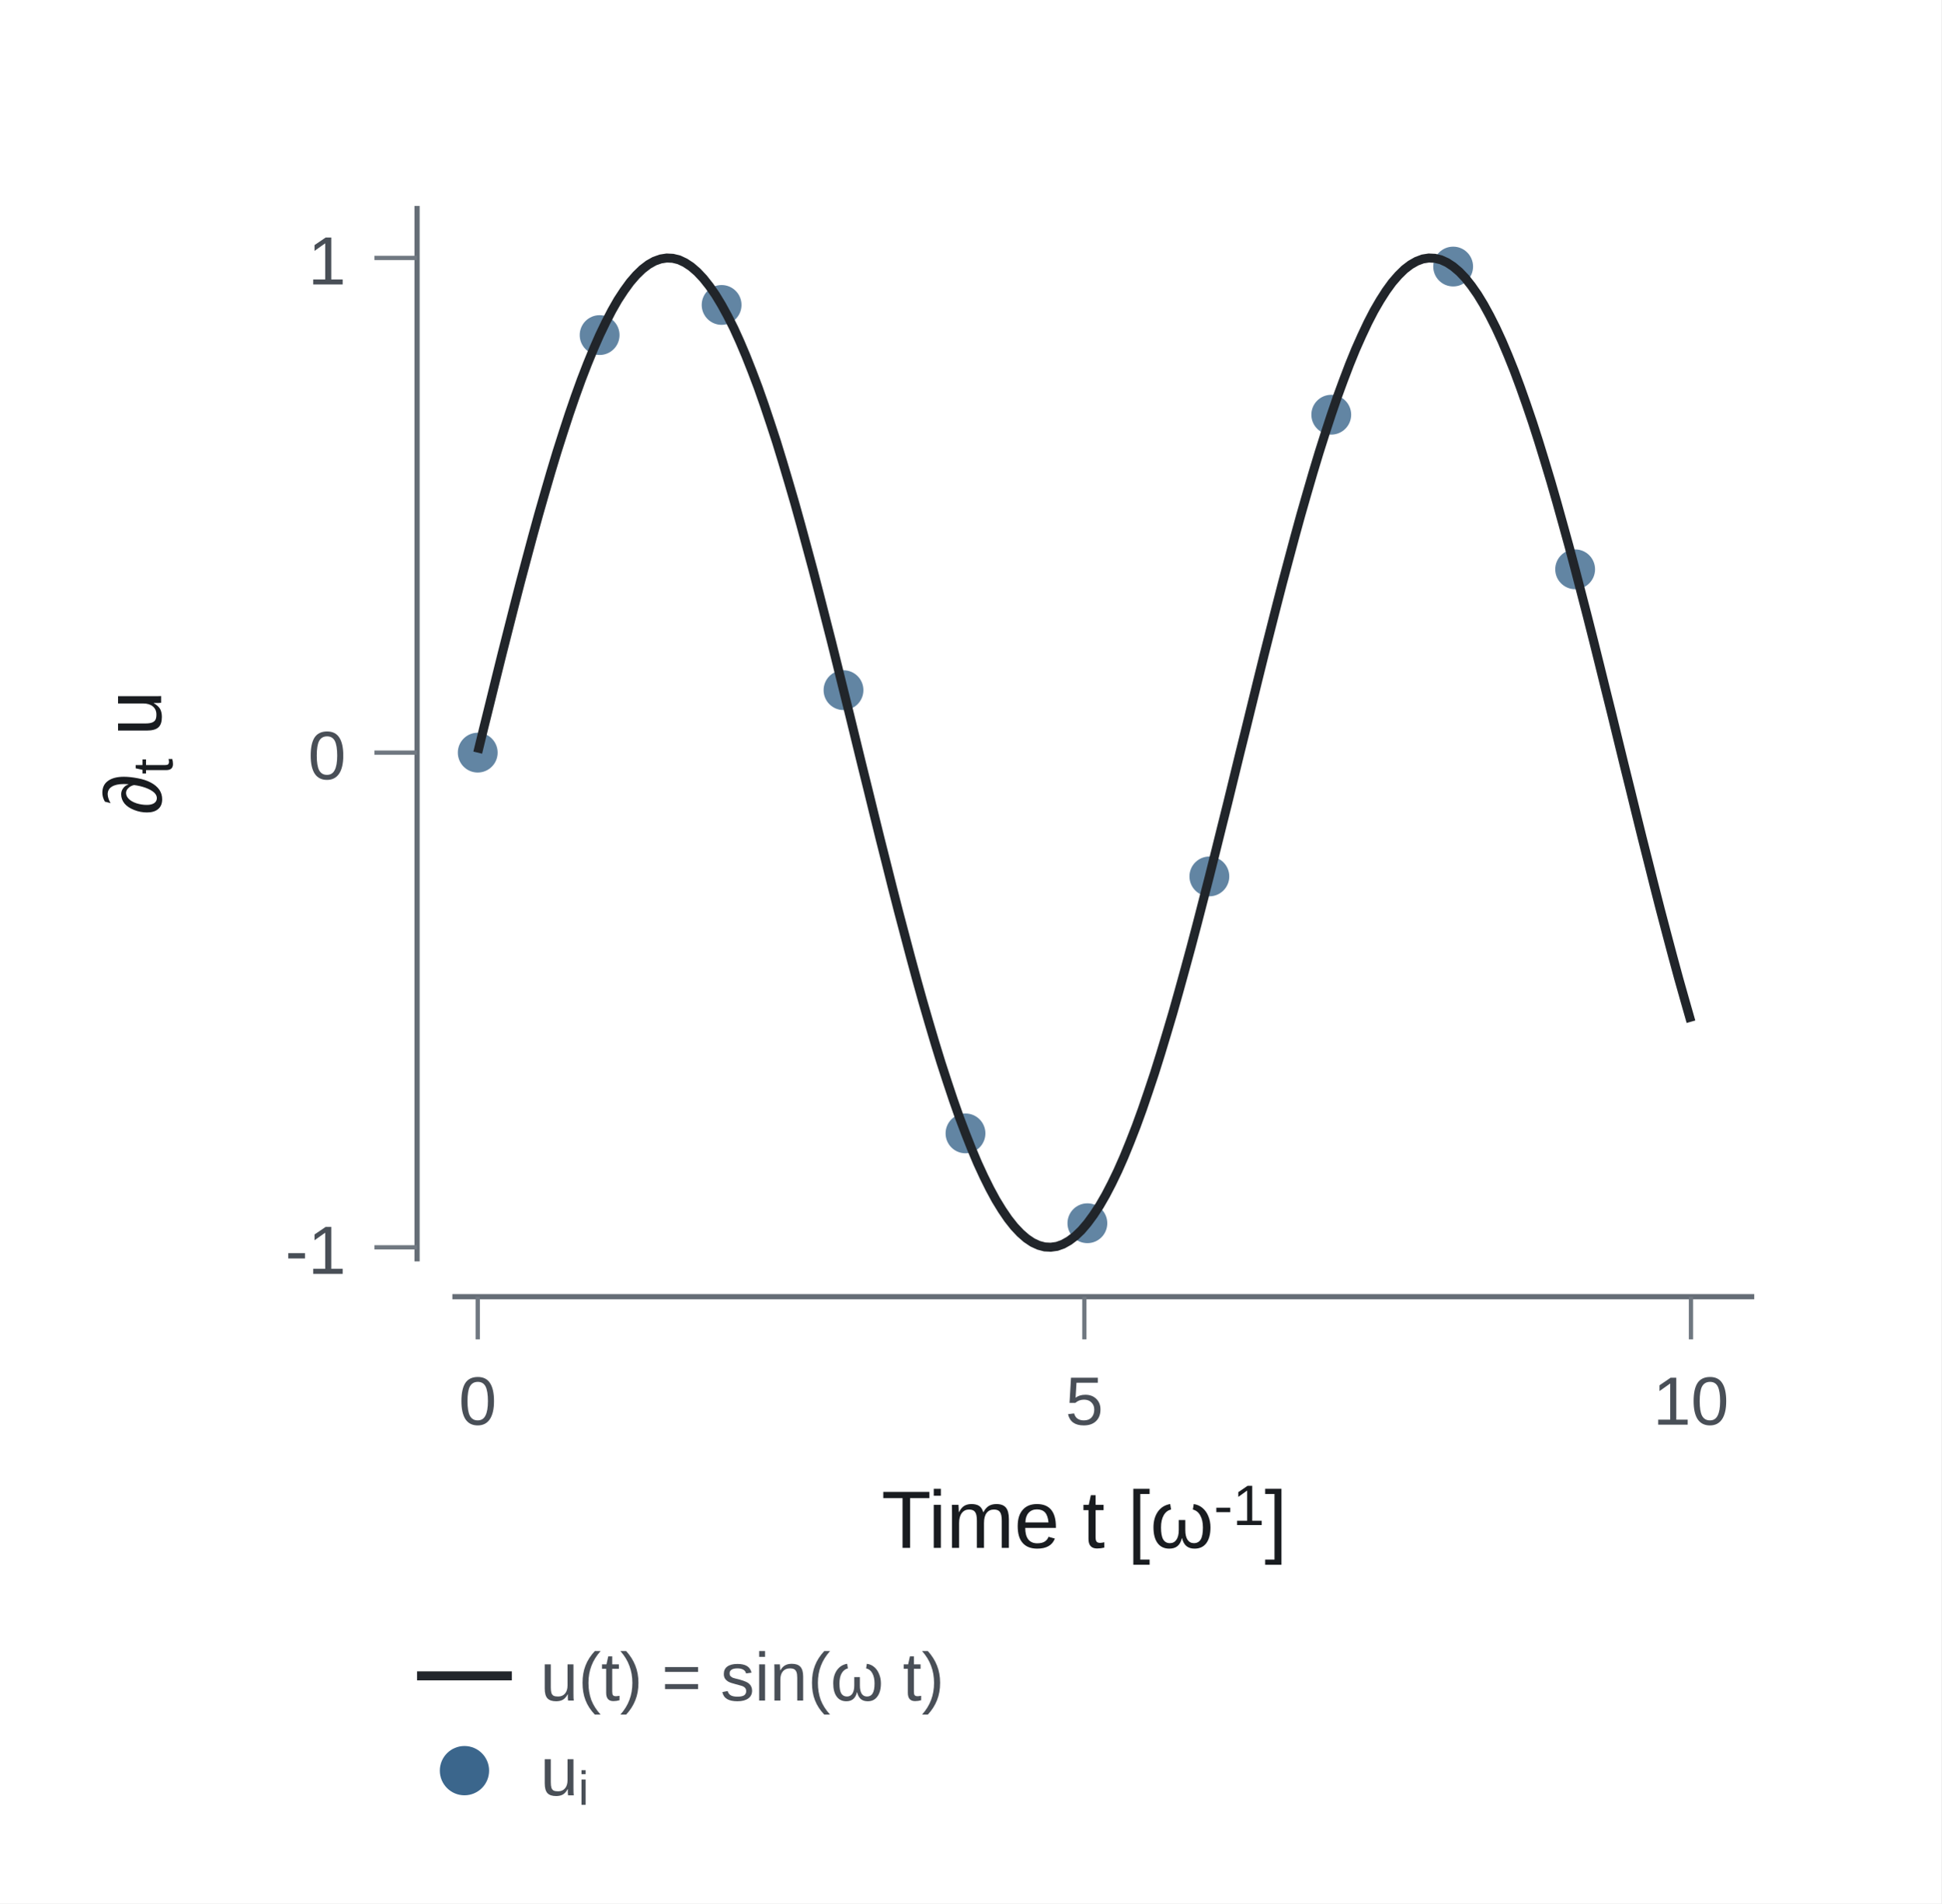
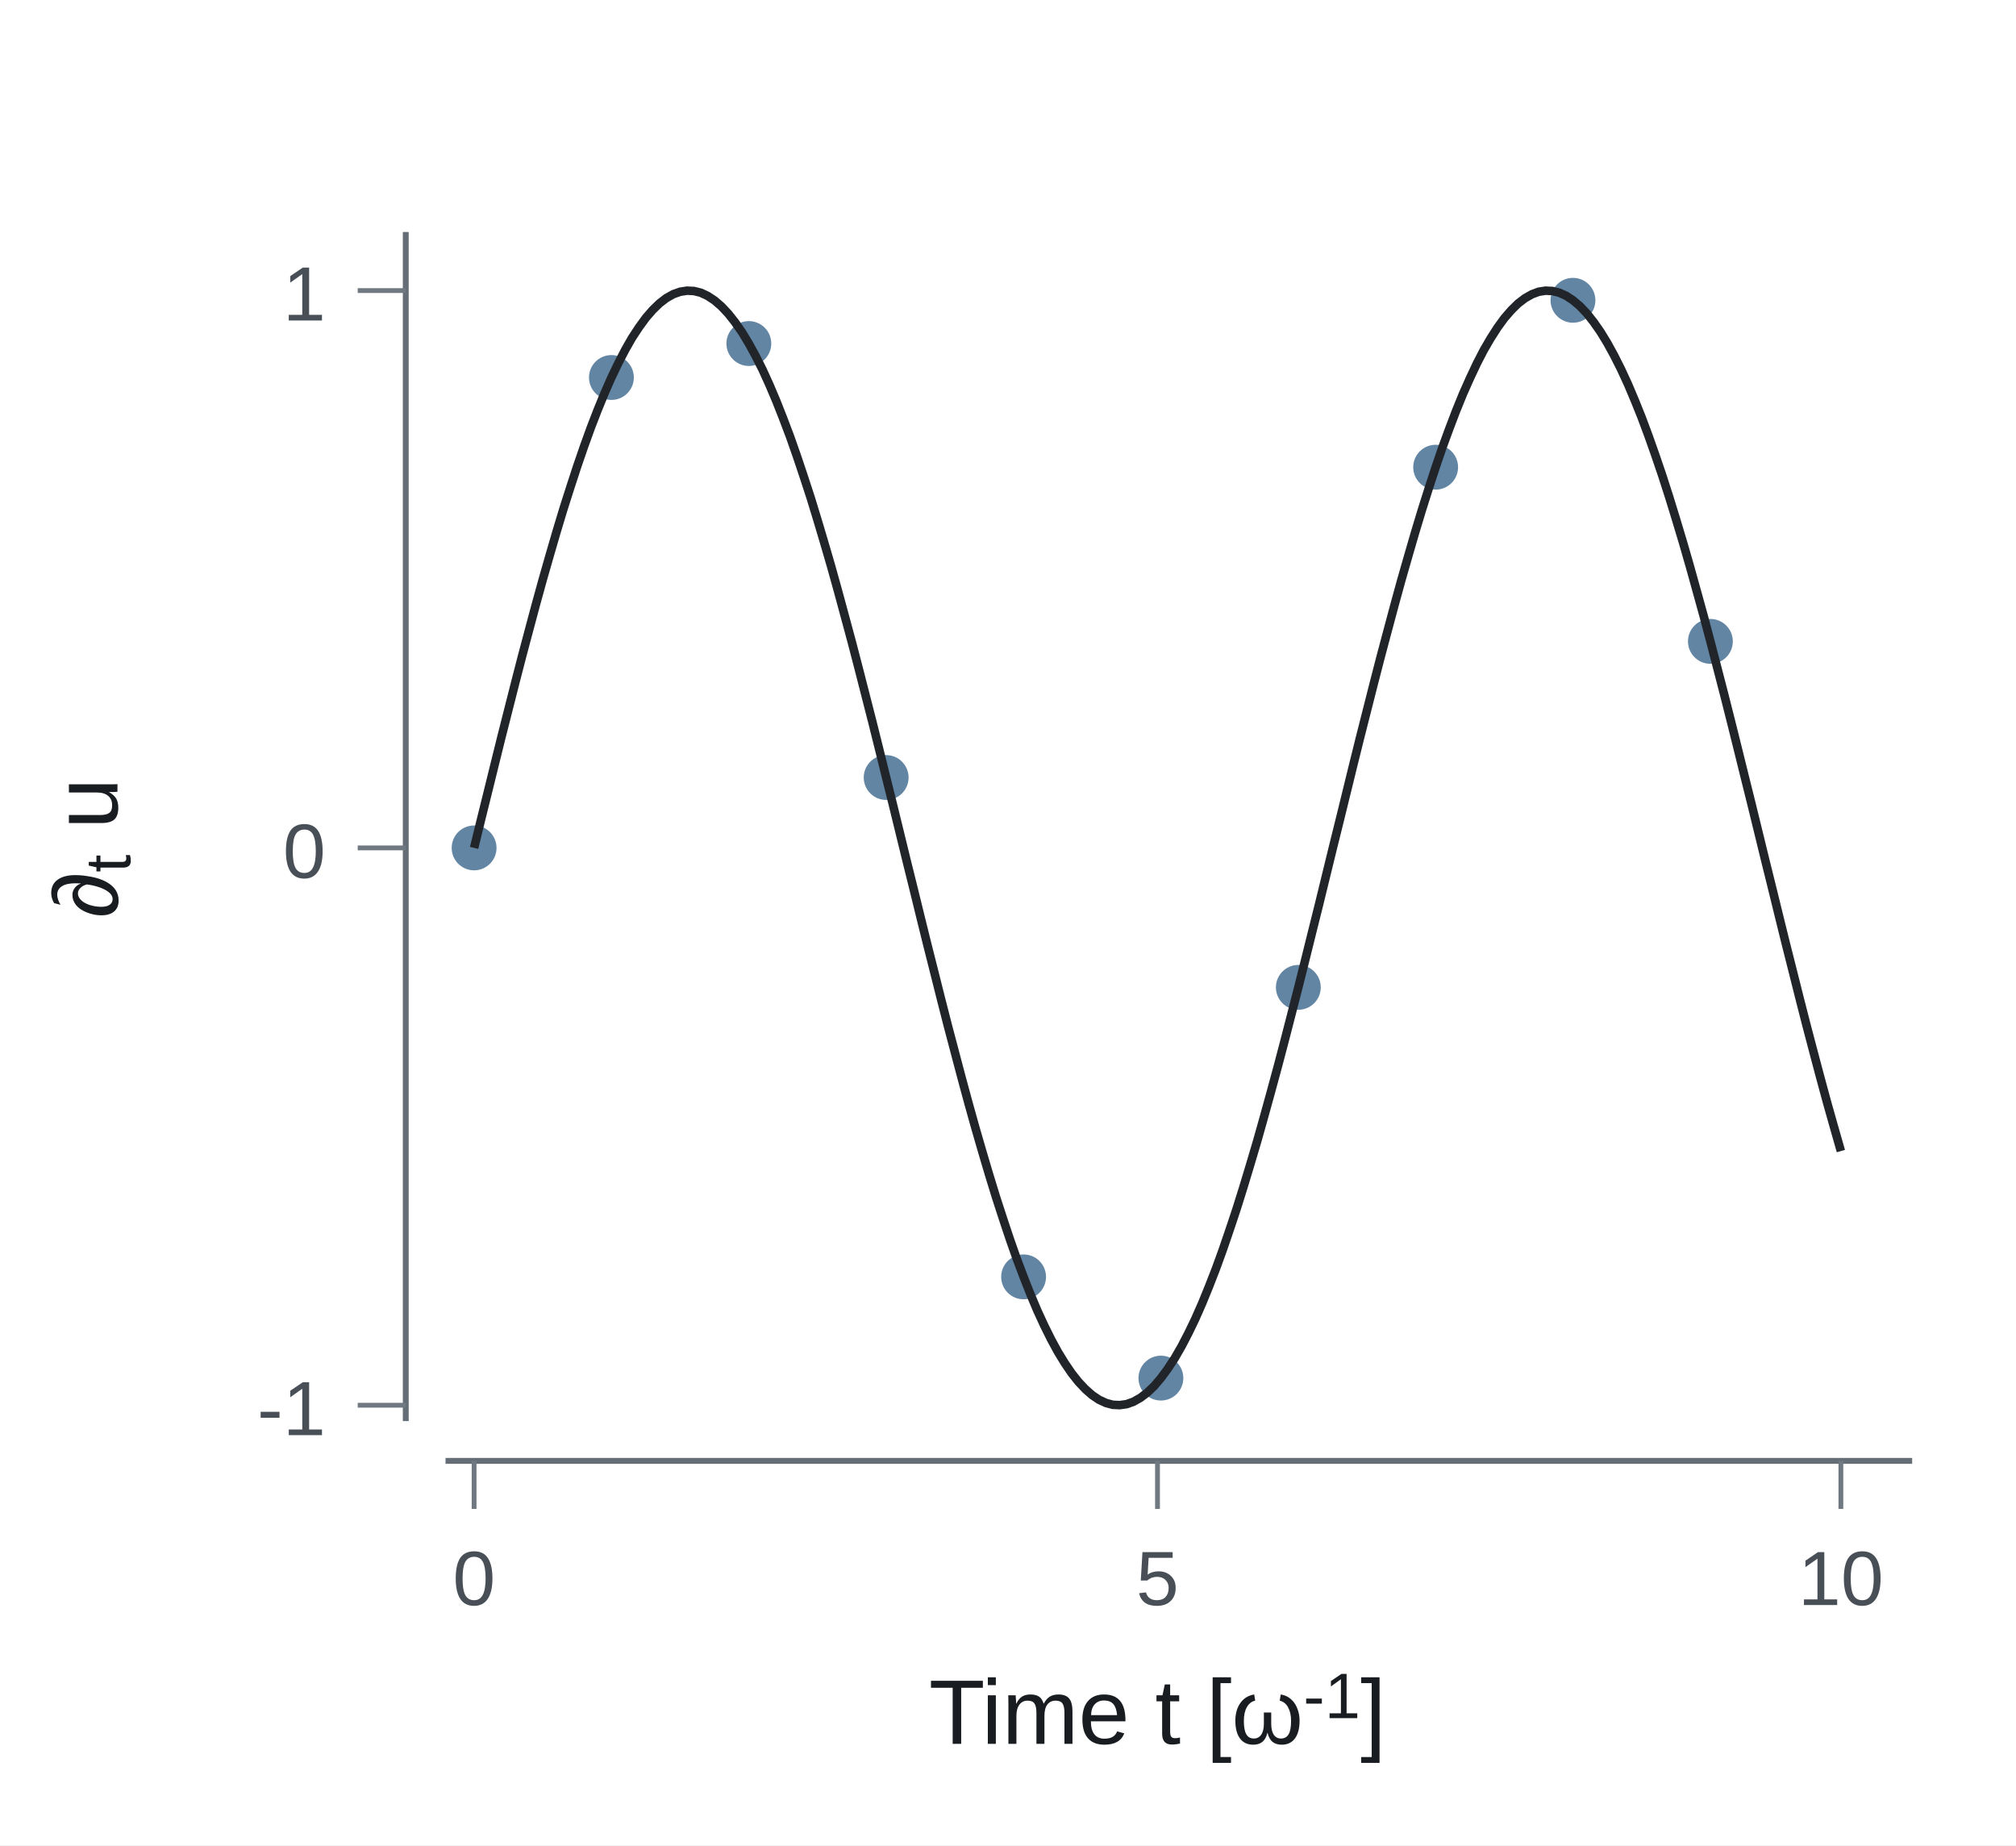
- <svg xmlns="http://www.w3.org/2000/svg" width="204.80pt" height="200.80pt" viewBox="0 0 204.80 200.80" role="img" aria-label="cleanfig figure">
+ <svg xmlns="http://www.w3.org/2000/svg" width="188.80pt" height="172.80pt" viewBox="0 0 188.80 172.80" role="img" aria-label="cleanfig figure">
  <style>.cf-text{font-family:"IBM Plex Sans", "Source Sans 3", 'Arial', sans-serif;fill:#191c20;font-weight:400;} .cf-axis{stroke:#656d76;stroke-width:0.55;fill:none;stroke-linecap:square;} .cf-tick{stroke:#707881;stroke-width:0.45;} .cf-label{font-size:8.6px;font-weight:400;} .cf-ticklabel{font-size:7.2px;font-weight:400;fill:#494f57;} .cf-panel{font-size:11.2px;font-weight:700;} .cf-cbarlabel{font-size:7.8px;font-weight:400;} .cf-legendtext{font-size:7.2px;font-weight:400;fill:#494f57;}</style>
-   <rect x="0" y="0" width="204.80" height="200.80" fill="#ffffff" />
-   <g transform="translate(-22.00,-24.00)">
+   <rect x="0" y="0" width="188.80" height="172.80" fill="#ffffff" />
+   <g transform="translate(-28.00,-24.00)">
    <g data-panel="0-0">
      <line class="cf-axis" x1="70.00" y1="160.80" x2="206.80" y2="160.80" />
      <line class="cf-axis" x1="66.00" y1="46.00" x2="66.00" y2="156.80" />
      <line class="cf-tick" x1="72.40" y1="160.80" x2="72.40" y2="165.30" />
      <text class="cf-text cf-ticklabel" text-anchor="middle" x="72.40" y="174.30">0</text>
      <line class="cf-tick" x1="136.40" y1="160.80" x2="136.40" y2="165.30" />
      <text class="cf-text cf-ticklabel" text-anchor="middle" x="136.40" y="174.30">5</text>
      <line class="cf-tick" x1="200.40" y1="160.80" x2="200.40" y2="165.30" />
      <text class="cf-text cf-ticklabel" text-anchor="middle" x="200.40" y="174.30">10</text>
      <line class="cf-tick" x1="61.50" y1="155.59" x2="66.00" y2="155.59" />
      <text class="cf-text cf-ticklabel" text-anchor="end" x="58.50" y="158.39">-1</text>
      <line class="cf-tick" x1="61.50" y1="103.40" x2="66.00" y2="103.40" />
      <text class="cf-text cf-ticklabel" text-anchor="end" x="58.50" y="106.20">0</text>
      <line class="cf-tick" x1="61.50" y1="51.21" x2="66.00" y2="51.21" />
      <text class="cf-text cf-ticklabel" text-anchor="end" x="58.50" y="54.01">1</text>
      <circle cx="72.40" cy="103.40" r="2.10" fill="#3b668c" stroke="none" stroke-width="0.00" opacity="0.800" />
      <circle cx="85.26" cy="59.35" r="2.10" fill="#3b668c" stroke="none" stroke-width="0.00" opacity="0.800" />
      <circle cx="98.13" cy="56.17" r="2.10" fill="#3b668c" stroke="none" stroke-width="0.00" opacity="0.800" />
      <circle cx="110.99" cy="96.81" r="2.10" fill="#3b668c" stroke="none" stroke-width="0.00" opacity="0.800" />
      <circle cx="123.86" cy="143.57" r="2.10" fill="#3b668c" stroke="none" stroke-width="0.00" opacity="0.800" />
      <circle cx="136.72" cy="153.05" r="2.10" fill="#3b668c" stroke="none" stroke-width="0.00" opacity="0.800" />
      <circle cx="149.59" cy="116.46" r="2.10" fill="#3b668c" stroke="none" stroke-width="0.00" opacity="0.800" />
      <circle cx="162.45" cy="67.75" r="2.10" fill="#3b668c" stroke="none" stroke-width="0.00" opacity="0.800" />
      <circle cx="175.31" cy="52.12" r="2.10" fill="#3b668c" stroke="none" stroke-width="0.00" opacity="0.800" />
      <circle cx="188.18" cy="84.06" r="2.10" fill="#3b668c" stroke="none" stroke-width="0.00" opacity="0.800" />
-       <path d="M 72.40 103.40 L 73.04 100.78 L 73.69 98.16 L 74.33 95.56 L 74.97 92.98 L 75.62 90.42 L 76.26 87.90 L 76.90 85.42 L 77.55 82.98 L 78.19 80.59 L 78.83 78.27 L 79.48 76.00 L 80.12 73.80 L 80.76 71.68 L 81.41 69.64 L 82.05 67.68 L 82.69 65.82 L 83.33 64.05 L 83.98 62.37 L 84.62 60.81 L 85.26 59.35 L 85.91 58.00 L 86.55 56.76 L 87.19 55.64 L 87.84 54.65 L 88.48 53.77 L 89.12 53.03 L 89.77 52.40 L 90.41 51.91 L 91.05 51.55 L 91.70 51.32 L 92.34 51.22 L 92.98 51.25 L 93.63 51.41 L 94.27 51.71 L 94.91 52.13 L 95.56 52.69 L 96.20 53.37 L 96.84 54.18 L 97.49 55.11 L 98.13 56.17 L 98.77 57.34 L 99.42 58.63 L 100.06 60.04 L 100.70 61.55 L 101.34 63.17 L 101.99 64.89 L 102.63 66.71 L 103.27 68.62 L 103.92 70.61 L 104.56 72.70 L 105.20 74.85 L 105.85 77.08 L 106.49 79.38 L 107.13 81.74 L 107.78 84.15 L 108.42 86.61 L 109.06 89.11 L 109.71 91.65 L 110.35 94.22 L 110.99 96.81 L 111.64 99.42 L 112.28 102.04 L 112.92 104.66 L 113.57 107.28 L 114.21 109.89 L 114.85 112.48 L 115.50 115.05 L 116.14 117.60 L 116.78 120.10 L 117.43 122.56 L 118.07 124.98 L 118.71 127.34 L 119.35 129.63 L 120.00 131.87 L 120.64 134.03 L 121.28 136.11 L 121.93 138.11 L 122.57 140.03 L 123.21 141.85 L 123.86 143.57 L 124.50 145.19 L 125.14 146.71 L 125.79 148.12 L 126.43 149.41 L 127.07 150.59 L 127.72 151.65 L 128.36 152.59 L 129.00 153.40 L 129.65 154.09 L 130.29 154.65 L 130.93 155.08 L 131.58 155.38 L 132.22 155.55 L 132.86 155.58 L 133.51 155.49 L 134.15 155.26 L 134.79 154.90 L 135.44 154.41 L 136.08 153.80 L 136.72 153.05 L 137.36 152.18 L 138.01 151.19 L 138.65 150.08 L 139.29 148.85 L 139.94 147.50 L 140.58 146.05 L 141.22 144.48 L 141.87 142.81 L 142.51 141.05 L 143.15 139.18 L 143.80 137.23 L 144.44 135.19 L 145.08 133.07 L 145.73 130.88 L 146.37 128.61 L 147.01 126.29 L 147.66 123.90 L 148.30 121.47 L 148.94 118.99 L 149.59 116.46 L 150.23 113.91 L 150.87 111.33 L 151.52 108.73 L 152.16 106.11 L 152.80 103.49 L 153.45 100.87 L 154.09 98.26 L 154.73 95.65 L 155.37 93.07 L 156.02 90.51 L 156.66 87.99 L 157.30 85.51 L 157.95 83.07 L 158.59 80.68 L 159.23 78.35 L 159.88 76.08 L 160.52 73.88 L 161.16 71.76 L 161.81 69.71 L 162.45 67.75 L 163.09 65.88 L 163.74 64.11 L 164.38 62.43 L 165.02 60.86 L 165.67 59.40 L 166.31 58.04 L 166.95 56.80 L 167.60 55.68 L 168.24 54.68 L 168.88 53.80 L 169.53 53.05 L 170.17 52.42 L 170.81 51.93 L 171.46 51.56 L 172.10 51.32 L 172.74 51.22 L 173.38 51.25 L 174.03 51.41 L 174.67 51.70 L 175.31 52.12 L 175.96 52.67 L 176.60 53.34 L 177.24 54.15 L 177.89 55.08 L 178.53 56.13 L 179.17 57.30 L 179.82 58.59 L 180.46 59.98 L 181.10 61.49 L 181.75 63.11 L 182.39 64.83 L 183.03 66.64 L 183.68 68.55 L 184.32 70.54 L 184.96 72.62 L 185.61 74.78 L 186.25 77.00 L 186.89 79.30 L 187.54 81.65 L 188.18 84.06 L 188.82 86.52 L 189.47 89.03 L 190.11 91.56 L 190.75 94.13 L 191.39 96.72 L 192.04 99.33 L 192.68 101.95 L 193.32 104.57 L 193.97 107.19 L 194.61 109.80 L 195.25 112.39 L 195.90 114.96 L 196.54 117.51 L 197.18 120.01 L 197.83 122.48 L 198.47 124.89 L 199.11 127.25 L 199.76 129.55 L 200.40 131.79" fill="none" stroke="#21252a" stroke-width="0.95" opacity="1.000" />
+       <path d="M 72.40 103.40 L 73.04 100.78 L 73.69 98.16 L 74.33 95.56 L 74.97 92.98 L 75.62 90.42 L 76.26 87.90 L 76.90 85.42 L 77.55 82.98 L 78.19 80.59 L 78.83 78.27 L 79.48 76.00 L 80.12 73.80 L 80.76 71.68 L 81.41 69.64 L 82.05 67.68 L 82.69 65.82 L 83.33 64.05 L 83.98 62.37 L 84.62 60.81 L 85.26 59.35 L 85.91 58.00 L 86.55 56.76 L 87.19 55.64 L 87.84 54.65 L 88.48 53.77 L 89.12 53.03 L 89.77 52.40 L 90.41 51.91 L 91.05 51.55 L 91.70 51.32 L 92.34 51.22 L 92.98 51.25 L 93.63 51.41 L 94.27 51.71 L 94.91 52.13 L 95.56 52.69 L 96.20 53.37 L 96.84 54.18 L 97.49 55.11 L 98.13 56.17 L 98.77 57.34 L 99.42 58.63 L 100.06 60.04 L 100.70 61.55 L 101.34 63.17 L 101.99 64.89 L 102.63 66.71 L 103.27 68.62 L 103.92 70.61 L 104.56 72.70 L 105.20 74.85 L 105.85 77.08 L 106.49 79.38 L 107.13 81.74 L 107.78 84.15 L 108.42 86.61 L 109.06 89.11 L 109.71 91.65 L 110.35 94.22 L 110.99 96.81 L 111.64 99.42 L 112.28 102.04 L 112.92 104.66 L 113.57 107.28 L 114.21 109.89 L 114.85 112.48 L 115.50 115.05 L 116.14 117.60 L 116.78 120.10 L 117.43 122.56 L 118.07 124.98 L 118.71 127.34 L 119.35 129.63 L 120.00 131.87 L 120.64 134.03 L 121.28 136.11 L 121.93 138.11 L 122.57 140.03 L 123.21 141.85 L 123.86 143.57 L 124.50 145.19 L 125.14 146.71 L 125.79 148.12 L 126.43 149.41 L 127.07 150.59 L 127.72 151.65 L 128.36 152.59 L 129.00 153.40 L 129.65 154.09 L 130.29 154.65 L 130.93 155.08 L 131.58 155.38 L 132.22 155.55 L 132.86 155.58 L 133.51 155.49 L 134.15 155.26 L 134.79 154.90 L 135.44 154.41 L 136.08 153.80 L 136.72 153.05 L 137.36 152.18 L 138.01 151.19 L 138.65 150.08 L 139.29 148.85 L 139.94 147.50 L 140.58 146.05 L 141.22 144.48 L 141.87 142.81 L 142.51 141.05 L 143.15 139.18 L 143.80 137.23 L 144.44 135.19 L 145.08 133.07 L 145.73 130.88 L 146.37 128.61 L 147.01 126.29 L 147.66 123.90 L 148.30 121.47 L 148.94 118.99 L 149.59 116.46 L 150.23 113.91 L 150.87 111.33 L 151.52 108.73 L 152.16 106.11 L 152.80 103.49 L 153.45 100.87 L 154.09 98.26 L 154.73 95.65 L 155.37 93.07 L 156.02 90.51 L 156.66 87.99 L 157.30 85.51 L 157.95 83.07 L 158.59 80.68 L 159.23 78.35 L 159.88 76.08 L 160.52 73.88 L 161.16 71.76 L 161.81 69.71 L 162.45 67.75 L 163.09 65.88 L 163.74 64.11 L 164.38 62.43 L 165.02 60.86 L 165.67 59.40 L 166.31 58.04 L 166.95 56.80 L 167.60 55.68 L 168.24 54.68 L 168.88 53.80 L 169.53 53.05 L 170.17 52.42 L 170.81 51.93 L 171.46 51.56 L 172.10 51.32 L 172.74 51.22 L 173.38 51.25 L 174.03 51.41 L 174.67 51.70 L 175.31 52.12 L 175.96 52.67 L 176.60 53.34 L 177.24 54.15 L 177.89 55.08 L 178.53 56.13 L 179.17 57.30 L 179.82 58.59 L 180.46 59.98 L 181.10 61.49 L 181.75 63.11 L 182.39 64.83 L 183.03 66.64 L 183.68 68.55 L 184.32 70.54 L 184.96 72.62 L 185.61 74.78 L 186.25 77.00 L 186.89 79.30 L 187.54 81.65 L 188.18 84.06 L 188.82 86.52 L 189.47 89.03 L 190.11 91.56 L 190.75 94.13 L 191.39 96.72 L 192.04 99.33 L 192.68 101.95 L 193.32 104.57 L 193.97 107.19 L 194.61 109.80 L 195.25 112.39 L 195.90 114.96 L 196.54 117.51 L 197.18 120.01 L 197.83 122.48 L 198.47 124.89 L 199.11 127.25 L 199.76 129.55 L 200.40 131.79" fill="none" stroke="#21252a" stroke-width="0.80" opacity="1.000" />
      <text class="cf-text cf-label" text-anchor="middle" x="136.40" y="187.30">Time t [ω<tspan baseline-shift="super" font-size="70%">-1</tspan>]</text>
      <text class="cf-text cf-label" text-anchor="middle" transform="translate(39.00,103.40) rotate(-90)">∂<tspan baseline-shift="sub" font-size="70%">t</tspan> u</text>
      <line x1="66.00" y1="200.80" x2="76.00" y2="200.80" stroke="#21252a" stroke-width="0.95" />
      <text class="cf-text cf-legendtext" x="79.00" y="203.40">u(t) = sin(ω t)</text>
      <circle cx="71.00" cy="210.80" r="2.6" fill="#3b668c" />
      <text class="cf-text cf-legendtext" x="79.00" y="213.40">u<tspan baseline-shift="sub" font-size="70%">i</tspan>
      </text>
    </g>
  </g>
</svg>
